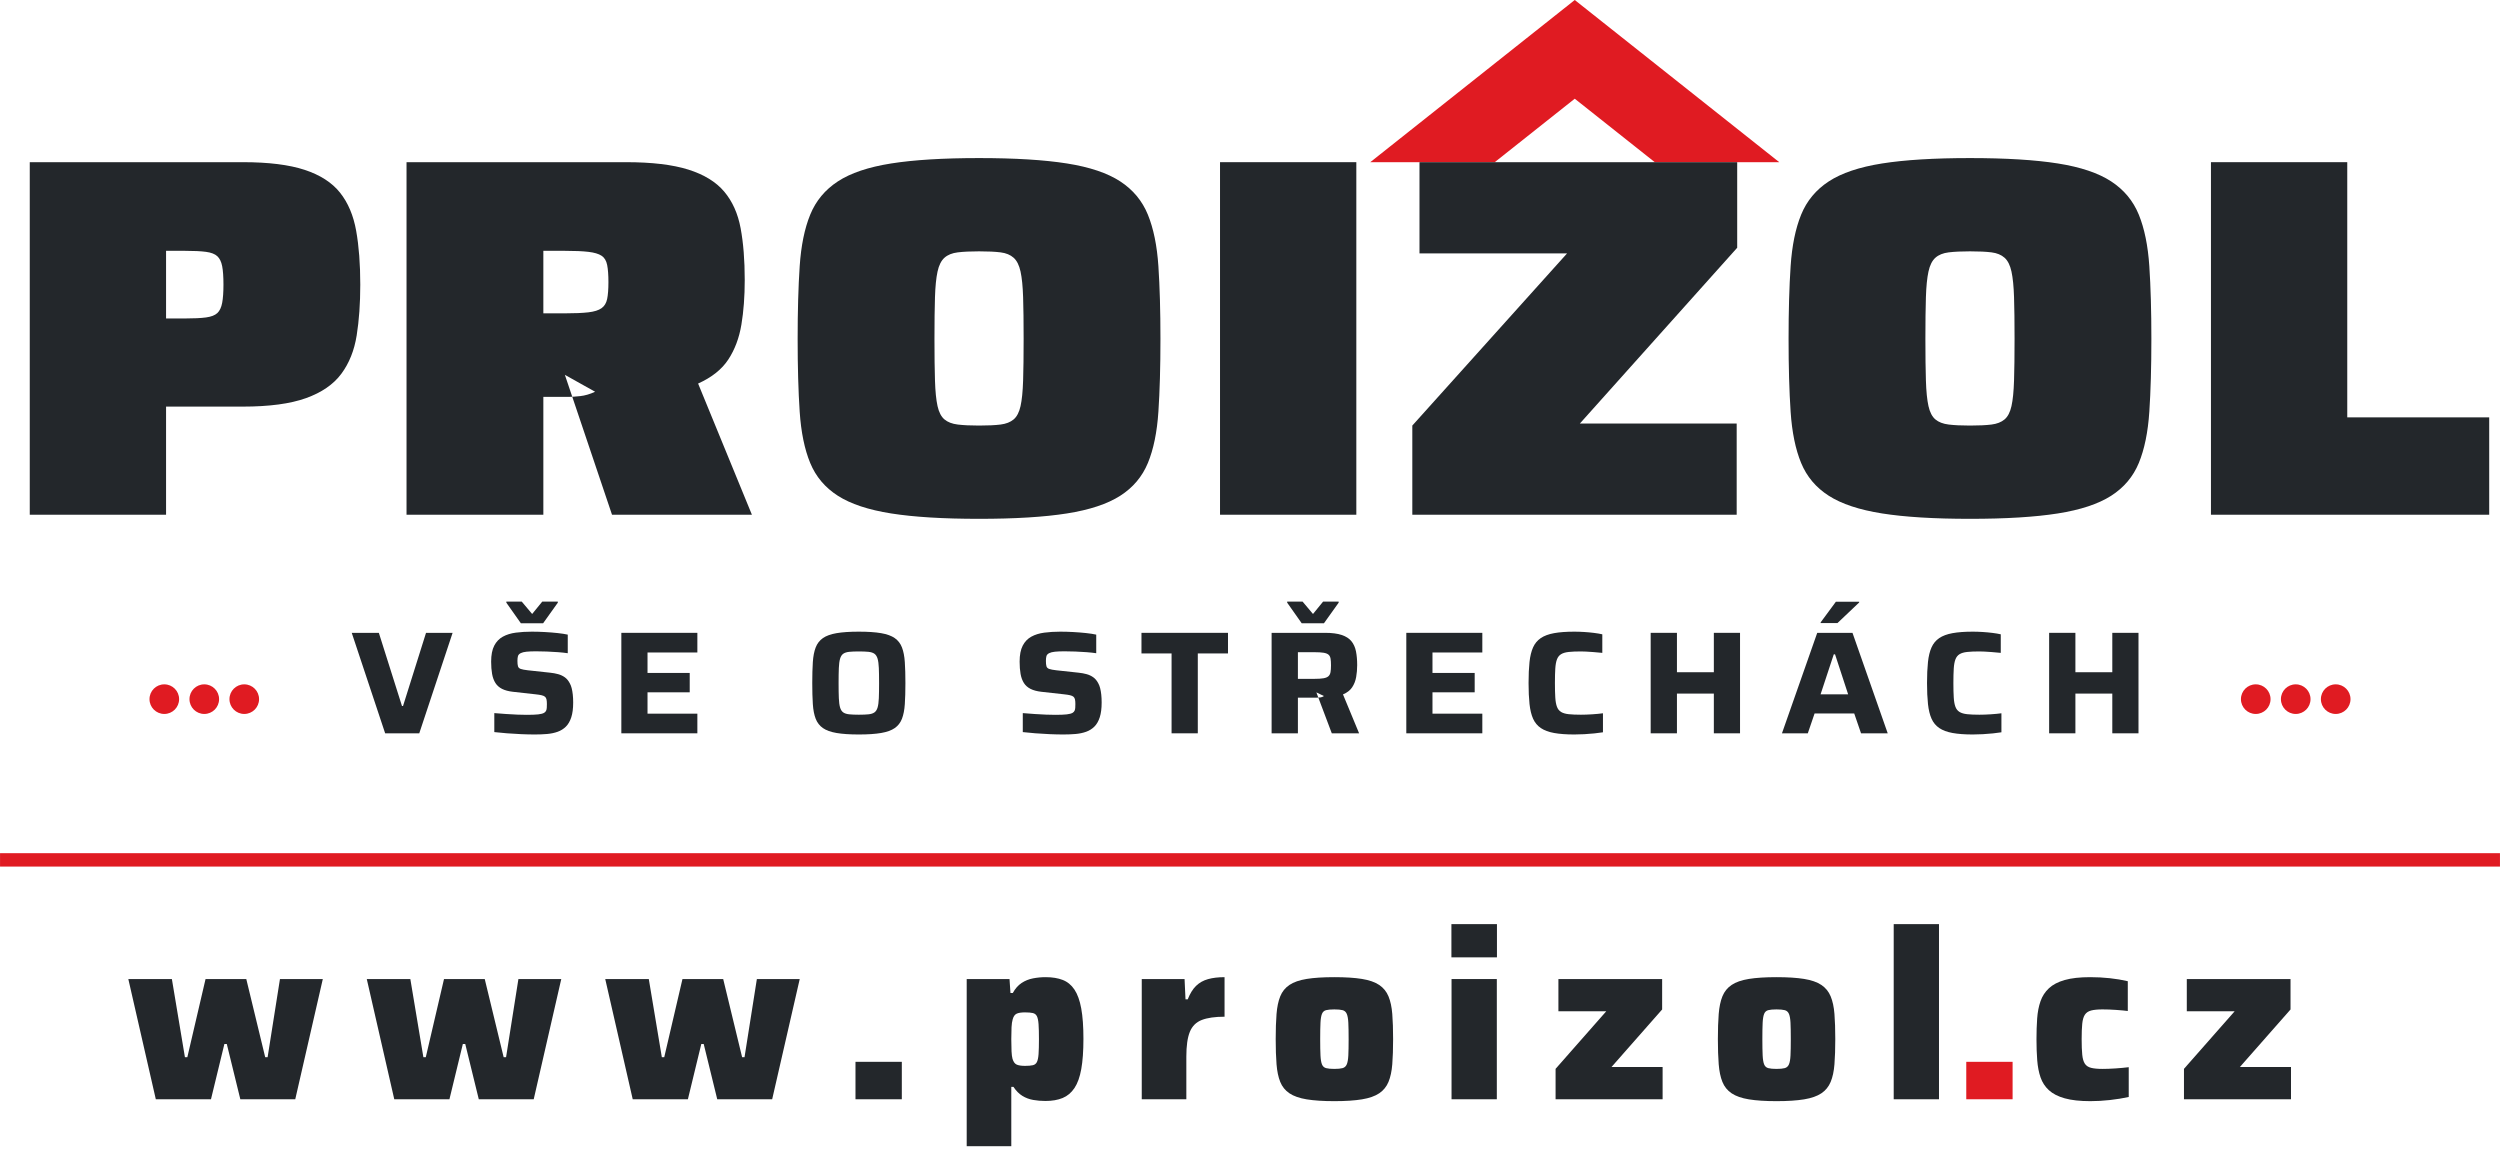
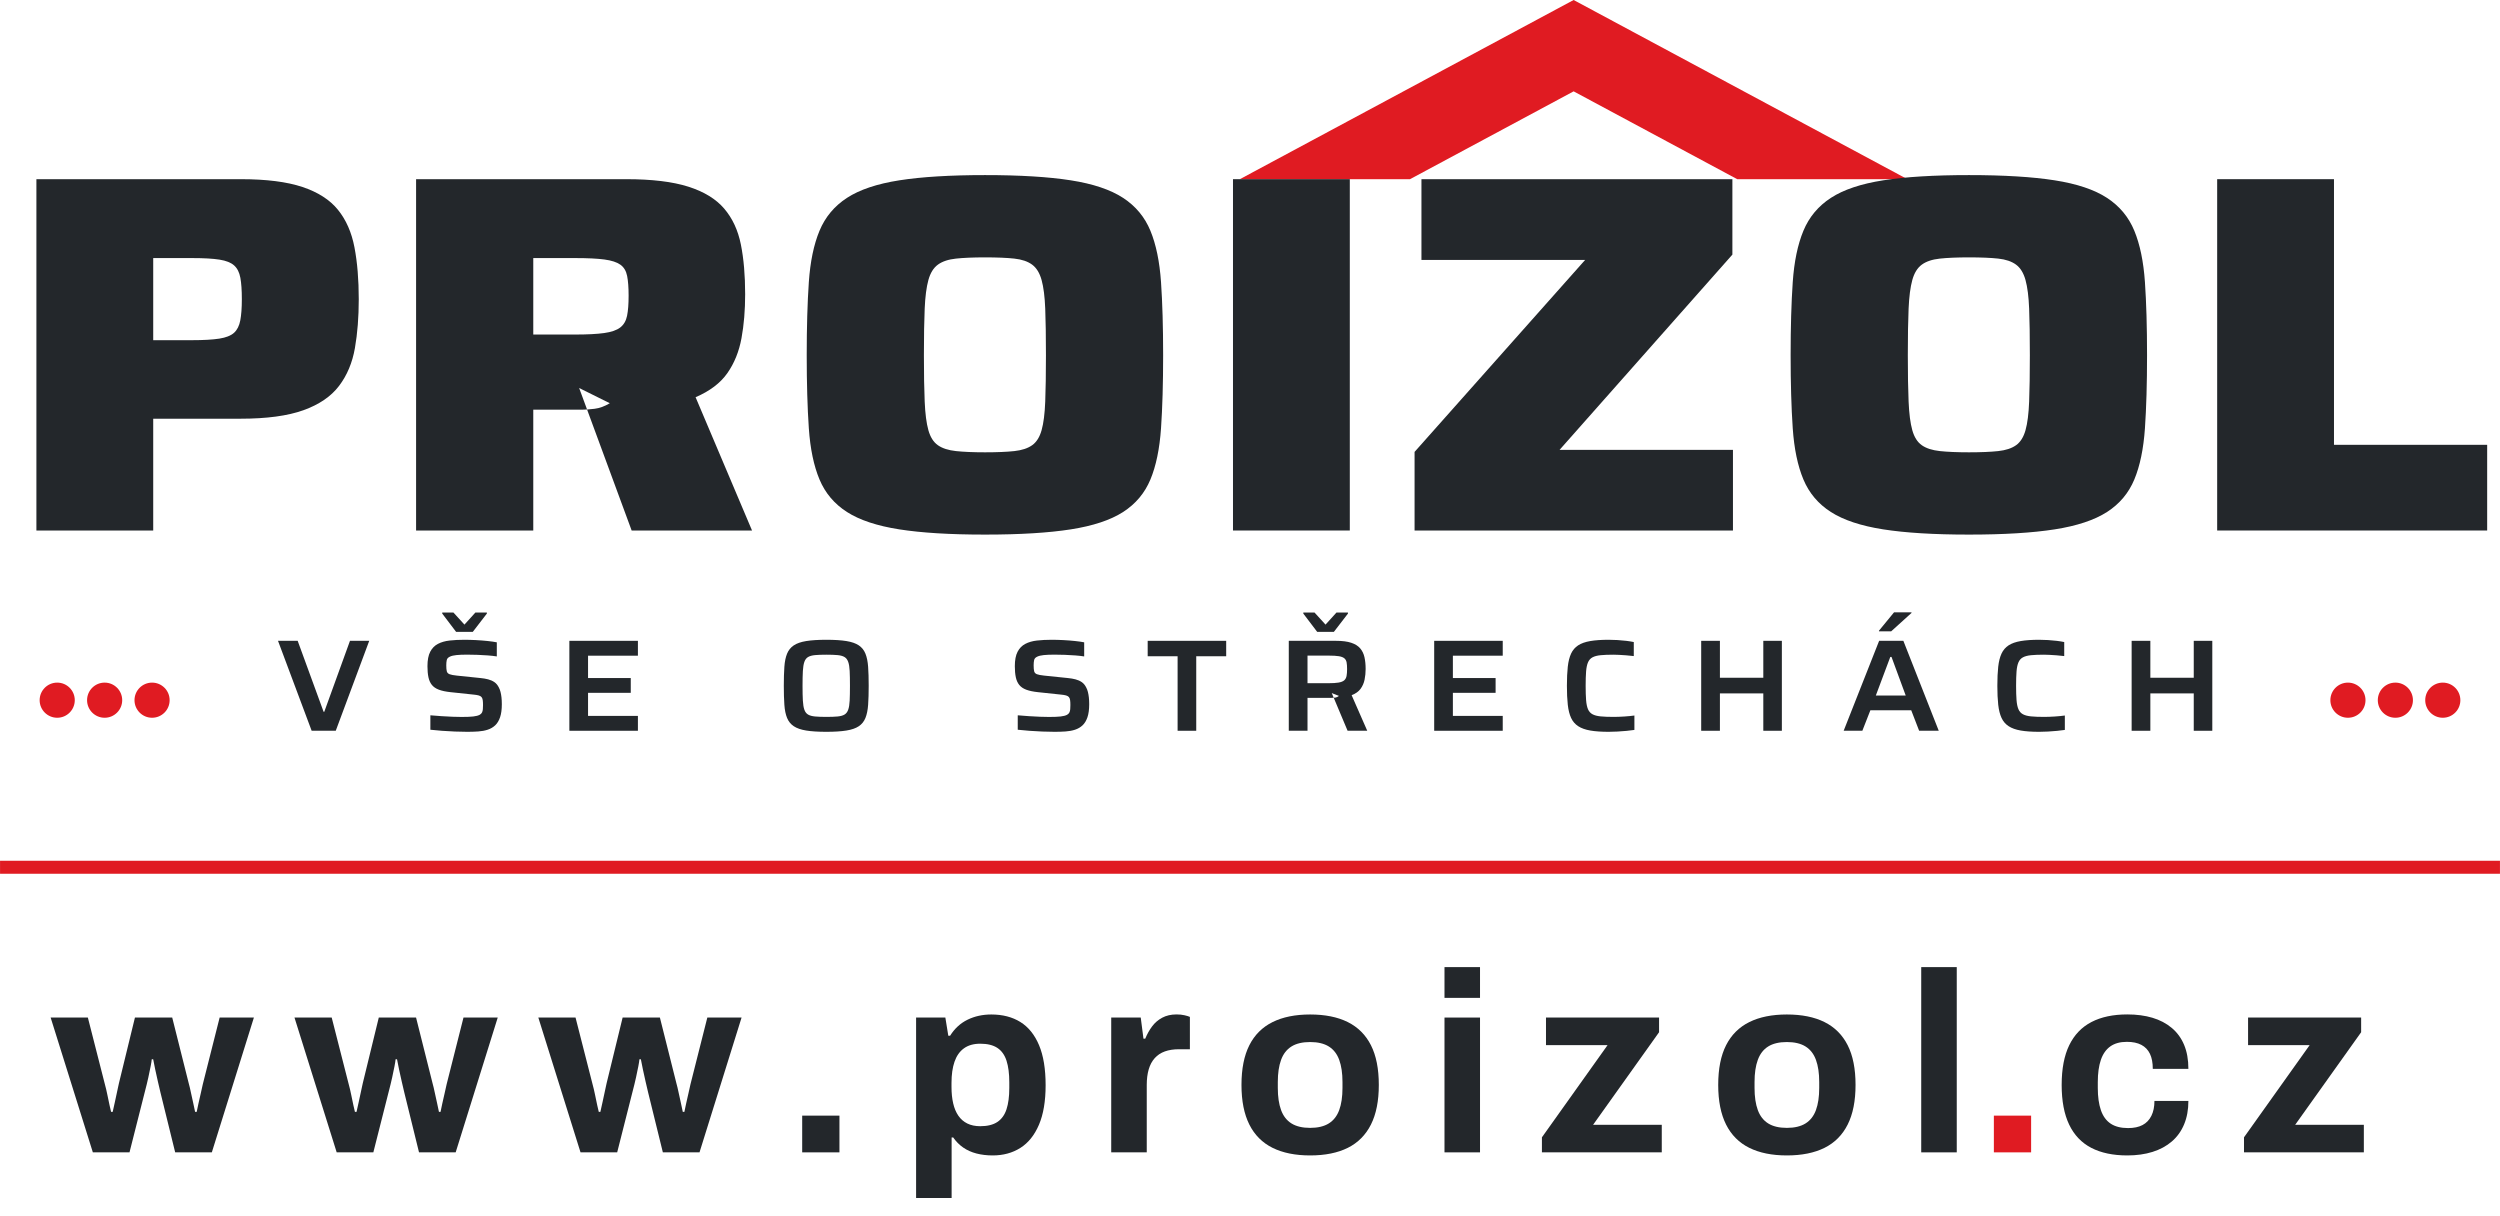
- <svg xmlns="http://www.w3.org/2000/svg" viewBox="-0.00 -0.00 7090.90 3288.00" width="250.00mm" height="115.92mm">
+ <svg xmlns="http://www.w3.org/2000/svg" viewBox="-0.00 -0.00 7115.60 3460.00" width="250.00mm" height="121.56mm">
  <g id="strecha" fill="#E01B22">
-     <path d="M 3886.60,460.00 L 4466.60,0.00 L 5046.60,460.00 L 4693.56,460.00 L 4466.60,280.00 L 4239.65,460.00 Z" />
+     <path d="M 3528.96,510.00 L 4478.96,0.00 L 5428.96,510.00 L 4944.65,510.00 L 4478.96,260.00 L 4013.27,510.00 Z" />
  </g>
-   <g id="napis" fill="#23272B" fill-rule="evenodd" transform="translate(0.00,1460.00)">
+   <g id="napis" fill="#23272B" fill-rule="evenodd" transform="translate(0.00,1510.00)">
    <g transform="scale(1.453488,-1.453488)">
      <g transform="translate(0.00,0)">
-         <path d="M58 0V688H474Q549 688 594.5 673.0Q640 658 663.5 628.5Q687 599 695.0 554.0Q703 509 703 449Q703 394 696.0 350.0Q689 306 666.0 275.0Q643 244 597.0 227.5Q551 211 474 211H324V0ZM324 383H361Q387 383 402.0 385.0Q417 387 424.0 393.5Q431 400 433.5 413.5Q436 427 436 449Q436 472 433.5 485.0Q431 498 424.0 504.5Q417 511 402.0 513.0Q387 515 361 515H324Z" />
+         <path d="M71.208 0V688H471.623Q546.358 688 592.123 672.736Q637.887 657.472 661.783 627.972Q685.679 598.472 694.075 554.396Q702.472 510.321 702.472 452.962Q702.472 400.34 694.943 357.265Q687.415 314.189 663.887 283.189Q640.358 252.189 594.094 235.557Q547.83 218.925 470.83 218.925H299.961V0ZM299.961 372.698H375.529Q409.718 372.698 429.341 375.754Q448.964 378.811 458.209 387.16Q467.455 395.509 470.483 411.519Q473.512 427.528 473.512 452.962Q473.512 479.132 470.615 494.906Q467.719 510.68 458.474 519.029Q449.228 527.378 429.87 530.435Q410.511 533.492 376.586 533.492H299.961Z" />
      </g>
-       <g transform="translate(736.26,0)">
-         <path d="M57 0V688H485Q561 688 607.0 673.5Q653 659 677.0 630.5Q701 602 709.0 559.0Q717 516 717 458Q717 410 710.5 371.0Q704 332 685.0 303.0Q666 274 626 256L731 0H458L366 273L425 240Q410 233 396.0 231.5Q382 230 374 230H324V0ZM324 393H366Q395 393 412.0 395.0Q429 397 437.5 403.0Q446 409 448.5 421.0Q451 433 451 454Q451 475 448.5 487.5Q446 500 437.5 505.5Q429 511 412.0 513.0Q395 515 366 515H324Z" />
+       <g transform="translate(744.26,0)">
+         <path d="M70.472 0V688H481.83Q557.302 688 603.434 673.368Q649.566 658.736 673.83 630.368Q698.094 602 706.49 560.057Q714.887 518.113 714.887 462.755Q714.887 415.812 707.726 376.68Q700.566 337.547 680.113 308.283Q659.66 279.019 617.811 261.019L728.358 0H492.606L389.775 279.076L449.832 249.246Q434.567 240.132 420.039 238.368Q405.511 236.604 395.397 236.604H299.961V0ZM299.961 383.754H381.322Q417.718 383.754 438.813 386.679Q459.907 389.603 470.257 397.585Q480.606 405.566 483.634 420.472Q486.662 435.377 486.662 459.812Q486.662 483.717 483.766 498.463Q480.87 513.208 470.521 520.557Q460.172 527.907 439.341 530.699Q418.511 533.492 382.378 533.492H299.961Z" />
      </g>
-       <g transform="translate(1507.51,0)">
-         <path d="M403 -8Q298 -8 231.5 2.5Q165 13 127.5 37.0Q90 61 73.5 101.0Q57 141 53.0 201.0Q49 261 49 343Q49 425 53.0 485.0Q57 545 73.5 585.5Q90 626 127.5 650.5Q165 675 231.5 685.5Q298 696 403 696Q508 696 574.5 685.5Q641 675 678.5 650.5Q716 626 732.5 585.5Q749 545 753.0 485.0Q757 425 757 343Q757 261 753.0 201.0Q749 141 732.5 101.0Q716 61 678.5 37.0Q641 13 574.5 2.5Q508 -8 403 -8ZM403 174Q429 174 445.0 176.0Q461 178 470.5 186.0Q480 194 484.0 212.0Q488 230 489.0 262.0Q490 294 490 343Q490 393 489.0 424.5Q488 456 484.0 474.5Q480 493 470.5 501.5Q461 510 445.0 512.0Q429 514 403 514Q378 514 361.5 512.0Q345 510 335.5 501.5Q326 493 322.0 474.5Q318 456 317.0 424.5Q316 393 316 343Q316 294 317.0 262.0Q318 230 322.0 212.0Q326 194 335.5 186.0Q345 178 361.5 176.0Q378 174 403 174Z" />
+       <g transform="translate(1522.51,0)">
+         <path d="M406.369 -8Q303.812 -8 238.5 2.236Q173.189 12.472 136.085 36.208Q98.982 59.943 82.217 99.943Q65.453 139.943 61.321 200.208Q57.189 260.472 57.189 343.264Q57.189 426.057 61.321 486.321Q65.453 546.585 82.217 586.953Q98.982 627.321 136.085 651.425Q173.189 675.528 238.558 685.764Q303.926 696 406.434 696Q508.942 696 574.311 685.764Q639.679 675.528 676.651 651.425Q713.623 627.321 730.255 586.953Q746.887 546.585 751.019 486.321Q755.151 426.057 755.151 343.264Q755.151 260.472 751.019 200.208Q746.887 139.943 730.255 99.943Q713.623 59.943 676.676 36.208Q639.729 12.472 574.328 2.236Q508.927 -8 406.369 -8ZM406.434 153.131Q441.757 153.131 463.794 155.527Q485.832 157.923 498.634 167.01Q511.436 176.096 517.153 196.444Q522.87 216.792 524.266 252.49Q525.662 288.188 525.662 343.264Q525.662 399.076 524.266 434.406Q522.87 469.737 517.153 490.452Q511.436 511.168 498.634 520.622Q485.832 530.077 463.757 532.473Q441.682 534.869 406.303 534.869Q371.924 534.869 349.48 532.473Q327.037 530.077 314.103 520.652Q301.168 511.227 295.451 490.482Q289.734 469.737 288.206 434.406Q286.678 399.076 286.678 343.264Q286.678 288.188 288.206 252.49Q289.734 216.792 295.451 196.414Q301.168 176.037 314.103 166.98Q327.037 157.923 349.517 155.527Q371.998 153.131 406.434 153.131Z" />
      </g>
-       <g transform="translate(2322.77,0)">
-         <path d="M58 0V688H324V0Z" />
+       <g transform="translate(2343.77,0)">
+         <path d="M70.68 0V688H299.433V0Z" />
      </g>
-       <g transform="translate(2713.02,0)">
-         <path d="M43 0V174L345 510H57V688H677V521L370 178H676V0Z" />
+       <g transform="translate(2722.02,0)">
+         <path d="M48.019 0V153.923L381.983 529.812H61.491V688H670.396V540.284L331.96 157.923H671.509V0Z" />
      </g>
-       <g transform="translate(3441.28,0)">
-         <path d="M403 -8Q298 -8 231.5 2.5Q165 13 127.5 37.0Q90 61 73.5 101.0Q57 141 53.0 201.0Q49 261 49 343Q49 425 53.0 485.0Q57 545 73.5 585.5Q90 626 127.5 650.5Q165 675 231.5 685.5Q298 696 403 696Q508 696 574.5 685.5Q641 675 678.5 650.5Q716 626 732.5 585.5Q749 545 753.0 485.0Q757 425 757 343Q757 261 753.0 201.0Q749 141 732.5 101.0Q716 61 678.5 37.0Q641 13 574.5 2.5Q508 -8 403 -8ZM403 174Q429 174 445.0 176.0Q461 178 470.5 186.0Q480 194 484.0 212.0Q488 230 489.0 262.0Q490 294 490 343Q490 393 489.0 424.5Q488 456 484.0 474.5Q480 493 470.5 501.5Q461 510 445.0 512.0Q429 514 403 514Q378 514 361.5 512.0Q345 510 335.5 501.5Q326 493 322.0 474.5Q318 456 317.0 424.5Q316 393 316 343Q316 294 317.0 262.0Q318 230 322.0 212.0Q326 194 335.5 186.0Q345 178 361.5 176.0Q378 174 403 174Z" />
+       <g transform="translate(3449.28,0)">
+         <path d="M406.369 -8Q303.812 -8 238.5 2.236Q173.189 12.472 136.085 36.208Q98.982 59.943 82.217 99.943Q65.453 139.943 61.321 200.208Q57.189 260.472 57.189 343.264Q57.189 426.057 61.321 486.321Q65.453 546.585 82.217 586.953Q98.982 627.321 136.085 651.425Q173.189 675.528 238.558 685.764Q303.926 696 406.434 696Q508.942 696 574.311 685.764Q639.679 675.528 676.651 651.425Q713.623 627.321 730.255 586.953Q746.887 546.585 751.019 486.321Q755.151 426.057 755.151 343.264Q755.151 260.472 751.019 200.208Q746.887 139.943 730.255 99.943Q713.623 59.943 676.676 36.208Q639.729 12.472 574.328 2.236Q508.927 -8 406.369 -8ZM406.434 153.131Q441.757 153.131 463.794 155.527Q485.832 157.923 498.634 167.01Q511.436 176.096 517.153 196.444Q522.87 216.792 524.266 252.49Q525.662 288.188 525.662 343.264Q525.662 399.076 524.266 434.406Q522.87 469.737 517.153 490.452Q511.436 511.168 498.634 520.622Q485.832 530.077 463.757 532.473Q441.682 534.869 406.303 534.869Q371.924 534.869 349.48 532.473Q327.037 530.077 314.103 520.652Q301.168 511.227 295.451 490.482Q289.734 469.737 288.206 434.406Q286.678 399.076 286.678 343.264Q286.678 288.188 288.206 252.49Q289.734 216.792 295.451 196.414Q301.168 176.037 314.103 166.98Q327.037 157.923 349.517 155.527Q371.998 153.131 406.434 153.131Z" />
      </g>
-       <g transform="translate(4256.54,0)">
-         <path d="M58 0V688H324V190H601V0Z" />
+       <g transform="translate(4270.54,0)">
+         <path d="M71.208 0V688H299.961V167.81H599.943V0Z" />
      </g>
    </g>
  </g>
  <clipPath id="clip-z">
-     <g transform="translate(3943.35,1460.00)">
+     <g transform="translate(3956.43,1510.00)">
      <g transform="scale(1.453488,-1.453488)">
        <g transform="translate(0.00,0)">
-           <path d="M43 0V174L345 510H57V688H677V521L370 178H676V0Z" />
+           <path d="M48.019 0V153.923L381.983 529.812H61.491V688H670.396V540.284L331.96 157.923H671.509V0Z" />
        </g>
      </g>
    </g>
  </clipPath>
-   <rect id="z-diagonala" clip-path="url(#clip-z)" x="3420.09" y="695.00" width="2093.02" height="530.00" fill="#E01B22" />
+   <rect id="z-diagonala" clip-path="url(#clip-z)" x="3433.90" y="745.00" width="2090.12" height="530.00" fill="#E01B22" />
  <g id="tecky" fill="#E01B22">
-     <circle cx="692.73" cy="1983.10" r="42.00" />
-     <circle cx="579.33" cy="1983.10" r="42.00" />
-     <circle cx="465.93" cy="1983.10" r="42.00" />
-     <circle cx="6398.17" cy="1983.10" r="42.00" />
-     <circle cx="6511.57" cy="1983.10" r="42.00" />
-     <circle cx="6624.97" cy="1983.10" r="42.00" />
+     <circle cx="432.72" cy="1992.96" r="50.00" />
+     <circle cx="297.72" cy="1992.96" r="50.00" />
+     <circle cx="162.72" cy="1992.96" r="50.00" />
+     <circle cx="6682.89" cy="1992.96" r="50.00" />
+     <circle cx="6817.89" cy="1992.96" r="50.00" />
+     <circle cx="6952.89" cy="1992.96" r="50.00" />
  </g>
-   <g id="podnadpis" fill="#23272B" fill-rule="evenodd" transform="translate(992.73,2080.00)">
-     <g transform="scale(0.414244,-0.414244)">
+   <g id="podnadpis" fill="#23272B" fill-rule="evenodd" transform="translate(782.72,2080.00)">
+     <g transform="scale(0.372093,-0.372093)">
      <g transform="translate(0.00,0)">
-         <path d="M240.529 0 11.695 688H197.317L355.663 187.096H362.994L520.416 688H702.396L474.105 0Z" />
+         <path d="M280.117 0 22.737 688H173.214L371.507 145.154H376.674L573.326 688H720.575L464.446 0Z" />
      </g>
-       <g transform="translate(914.12,0)">
-         <path d="M351.819 -8Q308.353 -8 257.988 -5.783Q207.623 -3.566 159.722 0.151Q111.82 3.868 73.808 8.365V138.355Q113.96 135.083 154.864 132.196Q195.769 129.309 232.852 127.922Q269.936 126.534 296.034 126.534Q347.024 126.534 374.417 129.608Q401.81 132.682 414.905 140.304Q424.597 146.36 428.419 154.673Q432.242 162.985 433.057 174.566Q433.871 186.146 433.871 200.096Q433.871 219.358 431.333 231.47Q428.795 243.582 421.045 250.317Q413.295 257.052 397.272 260.797Q381.249 264.542 355.053 267.201L201.16 284.321Q156.027 289.453 126.825 304.257Q97.623 319.061 81.391 344.6Q65.159 370.139 58.659 406.633Q52.16 443.127 52.16 490.846Q52.16 559.453 73.332 600.24Q94.504 641.027 132.318 661.77Q170.133 682.513 220.806 689.257Q271.479 696 330.498 696Q373.119 696 418.936 693.491Q464.754 690.983 506.343 686.526Q547.933 682.069 576.744 675.716V548.437Q548.303 552.691 510.74 555.578Q473.177 558.466 433.681 559.966Q394.185 561.466 359.659 561.466Q319.184 561.466 294.106 558.799Q269.027 556.133 255.412 549.285Q239.41 541.663 235.774 528.615Q232.138 515.568 232.138 496.013Q232.138 471.772 235.956 458.911Q239.773 446.05 254.986 440.728Q270.199 435.405 303.146 431.613L455.445 415.153Q485.041 412.153 510.558 405.153Q536.076 398.153 556.606 383.538Q577.136 368.922 591.334 341.263Q598.814 327.859 603.615 308.798Q608.416 289.737 611.133 265.519Q613.85 241.3 613.85 210.297Q613.85 149.815 600.82 109.661Q587.791 69.506 564.098 45.953Q540.406 22.4 507.618 10.613Q474.83 -1.173 435.438 -4.586Q396.046 -8 351.819 -8ZM255.714 753.461 156.235 894.557V902.072H261.497L332.951 817.111L402.339 902.072H508.71V894.557L407.96 753.461Z" />
+       <g transform="translate(1101.22,0)">
+         <path d="M369.128 -8Q325.958 -8 275.321 -5.934Q224.685 -3.868 175.889 -0.302Q127.093 3.264 87.037 7.926V118.262Q128.982 114.637 173.089 111.655Q217.197 108.674 257.691 107.192Q298.185 105.711 326.389 105.711Q383.337 105.711 415.258 109.311Q447.178 112.912 464.342 122.156Q477.144 129.533 482.251 140.149Q487.359 150.766 488.558 165.43Q489.757 180.095 489.757 197.341Q489.757 219.773 487.577 234.527Q485.397 249.28 478.546 257.544Q471.695 265.807 457.199 270.061Q442.703 274.316 419.033 276.485L240.447 295.391Q186.622 301.127 151.96 314.186Q117.298 327.244 98.477 350.768Q79.657 374.292 72.22 409.58Q64.782 444.867 64.782 494.157Q64.782 563.936 85.894 604.447Q107.005 644.957 145.02 664.718Q183.034 684.479 234.279 690.239Q285.524 696 345.733 696Q389.693 696 436.222 693.529Q482.75 691.058 524.685 686.632Q566.62 682.206 595.297 676.546V568.643Q566.222 573.326 527.482 576.308Q488.742 579.289 447.389 580.789Q406.037 582.289 369.377 582.289Q318.001 582.289 286.306 578.95Q254.611 575.611 237.167 567.33Q216.305 558.085 212.492 541.205Q208.68 524.326 208.68 499.776Q208.68 470.327 212.717 454.743Q216.754 439.158 233.857 432.551Q250.96 425.943 288.797 422.038L470.169 403.301Q502.035 400.301 529.047 393.301Q556.06 386.301 576.945 371.944Q597.829 357.587 611.135 330.418Q618.855 316.058 623.689 297.084Q628.522 278.111 631.088 255.024Q633.654 231.938 633.654 202.898Q633.654 142.701 620.27 103.426Q606.885 64.152 582.818 41.587Q558.751 19.022 525.607 8.187Q492.463 -2.648 452.771 -5.324Q413.08 -8 369.128 -8ZM283.909 756.46 177.736 896.507V904.196H263.697L347.722 812.018L431.177 904.196H519.255V896.507L411.457 756.46Z" />
      </g>
-       <g transform="translate(1779.25,0)">
-         <path d="M78.542 0V688H599.045V553.466H257.746V413.376H546.677V280.786H257.746V134.534H599.045V0Z" />
+       <g transform="translate(2155.44,0)">
+         <path d="M96.036 0V688H620.358V574.289H238.97V403.297H565.742V290.21H238.97V113.711H620.358V0Z" />
      </g>
-       <g transform="translate(3104.49,0)">
-         <path d="M379.405 -8Q286.552 -8 226.985 2.194Q167.418 12.388 133.48 35.969Q99.542 59.55 83.958 99.776Q68.373 140.001 64.463 200.307Q60.553 260.614 60.553 343.792Q60.553 426.97 64.463 487.276Q68.373 547.582 83.958 587.912Q99.542 628.242 133.48 651.927Q167.418 675.612 227.044 685.806Q286.67 696 379.472 696Q472.274 696 531.899 685.806Q591.525 675.612 625.44 651.927Q659.355 628.242 674.838 587.912Q690.321 547.582 694.344 487.276Q698.367 426.97 698.367 343.792Q698.367 260.614 694.344 200.307Q690.321 140.001 674.838 99.776Q659.355 59.55 625.465 35.969Q591.576 12.388 531.917 2.194Q472.258 -8 379.405 -8ZM379.472 127.368Q420.114 127.368 445.88 130.069Q471.647 132.771 486.3 143.145Q500.952 153.518 507.818 176.626Q514.683 199.734 516.385 240.189Q518.086 280.644 518.086 343.792Q518.086 407.148 516.385 447.498Q514.683 487.849 507.818 511.061Q500.952 534.274 486.3 544.751Q471.647 555.229 445.842 557.931Q420.037 560.632 379.337 560.632Q339.411 560.632 313.501 557.931Q287.591 555.229 272.768 544.782Q257.945 534.335 251.114 511.092Q244.283 487.849 242.558 447.498Q240.833 407.148 240.833 343.792Q240.833 280.644 242.558 240.189Q244.283 199.734 251.114 176.596Q257.945 153.457 272.768 143.114Q287.591 132.771 313.539 130.069Q339.487 127.368 379.472 127.368Z" />
+       <g transform="translate(3819.88,0)">
+         <path d="M396.99 -8Q303.633 -8 243.316 1.772Q182.999 11.544 148.22 34.798Q113.44 58.051 96.997 98.088Q80.553 138.125 76.278 198.853Q72.003 259.581 72.003 343.905Q72.003 428.229 76.278 488.957Q80.553 549.685 96.997 589.769Q113.44 629.854 148.22 653.155Q182.999 676.456 243.451 686.228Q303.903 696 397.144 696Q490.384 696 550.836 686.228Q611.288 676.456 645.774 653.155Q680.259 629.854 696.493 589.769Q712.727 549.685 717.021 488.957Q721.315 428.229 721.315 343.905Q721.315 259.581 717.021 198.853Q712.727 138.125 696.493 98.088Q680.259 58.051 645.833 34.798Q611.406 11.544 550.877 1.772Q490.348 -8 396.99 -8ZM397.144 106.091Q450.117 106.091 483.71 109.271Q517.302 112.452 536.362 123.909Q555.423 135.367 564.542 160.921Q573.66 186.475 575.841 230.616Q578.021 274.757 578.021 343.905Q578.021 413.148 575.841 457.242Q573.66 501.335 564.542 526.937Q555.423 552.538 536.362 564.043Q517.302 575.548 483.621 578.729Q449.941 581.909 396.834 581.909Q344.69 581.909 310.959 578.729Q277.228 575.548 257.752 564.113Q238.277 552.679 229.261 527.007Q220.245 501.335 217.771 457.242Q215.296 413.148 215.296 343.905Q215.296 274.757 217.771 230.616Q220.245 186.475 229.261 160.85Q238.277 135.226 257.752 123.839Q277.228 112.452 311.046 109.271Q344.864 106.091 397.144 106.091Z" />
      </g>
-       <g transform="translate(4532.74,0)">
-         <path d="M351.819 -8Q308.353 -8 257.988 -5.783Q207.623 -3.566 159.722 0.151Q111.82 3.868 73.808 8.365V138.355Q113.96 135.083 154.864 132.196Q195.769 129.309 232.852 127.922Q269.936 126.534 296.034 126.534Q347.024 126.534 374.417 129.608Q401.81 132.682 414.905 140.304Q424.597 146.36 428.419 154.673Q432.242 162.985 433.057 174.566Q433.871 186.146 433.871 200.096Q433.871 219.358 431.333 231.47Q428.795 243.582 421.045 250.317Q413.295 257.052 397.272 260.797Q381.249 264.542 355.053 267.201L201.16 284.321Q156.027 289.453 126.825 304.257Q97.623 319.061 81.391 344.6Q65.159 370.139 58.659 406.633Q52.16 443.127 52.16 490.846Q52.16 559.453 73.332 600.24Q94.504 641.027 132.318 661.77Q170.133 682.513 220.806 689.257Q271.479 696 330.498 696Q373.119 696 418.936 693.491Q464.754 690.983 506.343 686.526Q547.933 682.069 576.744 675.716V548.437Q548.303 552.691 510.74 555.578Q473.177 558.466 433.681 559.966Q394.185 561.466 359.659 561.466Q319.184 561.466 294.106 558.799Q269.027 556.133 255.412 549.285Q239.41 541.663 235.774 528.615Q232.138 515.568 232.138 496.013Q232.138 471.772 235.956 458.911Q239.773 446.05 254.986 440.728Q270.199 435.405 303.146 431.613L455.445 415.153Q485.041 412.153 510.558 405.153Q536.076 398.153 556.606 383.538Q577.136 368.922 591.334 341.263Q598.814 327.859 603.615 308.798Q608.416 289.737 611.133 265.519Q613.85 241.3 613.85 210.297Q613.85 149.815 600.82 109.661Q587.791 69.506 564.098 45.953Q540.406 22.4 507.618 10.613Q474.83 -1.173 435.438 -4.586Q396.046 -8 351.819 -8Z" />
+       <g transform="translate(5594.32,0)">
+         <path d="M369.128 -8Q325.958 -8 275.321 -5.934Q224.685 -3.868 175.889 -0.302Q127.093 3.264 87.037 7.926V118.262Q128.982 114.637 173.089 111.655Q217.197 108.674 257.691 107.192Q298.185 105.711 326.389 105.711Q383.337 105.711 415.258 109.311Q447.178 112.912 464.342 122.156Q477.144 129.533 482.251 140.149Q487.359 150.766 488.558 165.43Q489.757 180.095 489.757 197.341Q489.757 219.773 487.577 234.527Q485.397 249.28 478.546 257.544Q471.695 265.807 457.199 270.061Q442.703 274.316 419.033 276.485L240.447 295.391Q186.622 301.127 151.96 314.186Q117.298 327.244 98.477 350.768Q79.657 374.292 72.22 409.58Q64.782 444.867 64.782 494.157Q64.782 563.936 85.894 604.447Q107.005 644.957 145.02 664.718Q183.034 684.479 234.279 690.239Q285.524 696 345.733 696Q389.693 696 436.222 693.529Q482.75 691.058 524.685 686.632Q566.62 682.206 595.297 676.546V568.643Q566.222 573.326 527.482 576.308Q488.742 579.289 447.389 580.789Q406.037 582.289 369.377 582.289Q318.001 582.289 286.306 578.95Q254.611 575.611 237.167 567.33Q216.305 558.085 212.492 541.205Q208.68 524.326 208.68 499.776Q208.68 470.327 212.717 454.743Q216.754 439.158 233.857 432.551Q250.96 425.943 288.797 422.038L470.169 403.301Q502.035 400.301 529.047 393.301Q556.06 386.301 576.945 371.944Q597.829 357.587 611.135 330.418Q618.855 316.058 623.689 297.084Q628.522 278.111 631.088 255.024Q633.654 231.938 633.654 202.898Q633.654 142.701 620.27 103.426Q606.885 64.152 582.818 41.587Q558.751 19.022 525.607 8.187Q492.463 -2.648 452.771 -5.324Q413.08 -8 369.128 -8Z" />
      </g>
-       <g transform="translate(5397.86,0)">
-         <path d="M227.475 0V546.943H21.373V688H613.794V546.943H407.05V0Z" />
+       <g transform="translate(6648.54,0)">
+         <path d="M255.691 0V569.969H26.816V688H627.33V569.969H398.228V0Z" />
      </g>
-       <g transform="translate(6231.98,0)">
-         <path d="M78.334 0V688H443.709Q514.643 688 558.37 673.33Q602.097 658.66 625.034 630.295Q647.971 601.931 656.119 560.788Q664.267 519.645 664.267 467.012Q664.267 424.74 657.313 385.275Q650.359 345.811 629.728 314.92Q609.096 284.029 567.076 266.392L677.36 0H490.445L384.852 280.201L436.765 255.171Q424.977 247.175 412.695 245.698Q400.413 244.22 387.031 244.22H258.389V0ZM258.389 372.923H370.603Q410.116 372.923 433.074 376.791Q456.032 380.66 467.273 390.724Q478.514 400.788 481.739 418.843Q484.964 436.898 484.964 465.276Q484.964 493.18 482.1 510.83Q479.237 528.48 468.369 538.134Q457.501 547.788 434.701 551.599Q411.902 555.41 371.759 555.41H258.389ZM284.466 753.461 184.987 894.557V902.072H290.248L361.703 817.111L431.091 902.072H537.461V894.557L436.711 753.461Z" />
+       <g transform="translate(7658.76,0)">
+         <path d="M95.941 0V688H456.853Q528.914 688 573.76 673.084Q618.606 658.169 642.428 629.981Q666.25 601.794 675.047 562.004Q683.844 522.215 683.844 472.651Q683.844 430.834 675.819 391.175Q667.794 351.517 644.945 320.555Q622.095 289.593 576.727 272.042L696.145 0H545.778L424.637 288.308L479.537 266.696Q466.041 255.669 452.136 253.787Q438.231 251.905 423.927 251.905H239.197V0ZM239.197 363.747H398.859Q448.95 363.747 477.675 368.766Q506.401 373.785 520.192 386.071Q533.984 398.356 537.958 419.388Q541.932 440.421 541.932 472.123Q541.932 502.782 538.307 522.715Q534.682 542.648 521.05 554.158Q507.417 565.668 479.298 570.29Q451.178 574.913 401.565 574.913H239.197ZM313.254 756.46 207.081 896.507V904.196H293.042L377.067 812.018L460.522 904.196H548.6V896.507L440.802 756.46Z" />
      </g>
-       <g transform="translate(7154.11,0)">
-         <path d="M78.542 0V688H599.045V553.466H257.746V413.376H546.677V280.786H257.746V134.534H599.045V0Z" />
+       <g transform="translate(8770.98,0)">
+         <path d="M96.036 0V688H620.358V574.289H238.97V403.297H565.742V290.21H238.97V113.711H620.358V0Z" />
      </g>
-       <g transform="translate(8009.23,0)">
-         <path d="M374.286 -8Q291.42 -8 235.457 2.194Q179.495 12.388 144.444 36.082Q109.393 59.776 91.453 99.993Q73.513 140.21 67.033 200.516Q60.553 260.822 60.553 344Q60.553 427.45 66.929 487.652Q73.305 547.854 91.245 588.071Q109.185 628.288 144.1 651.95Q179.015 675.612 235.113 685.806Q291.212 696 374.286 696Q406.508 696 441.522 693.783Q476.536 691.566 509.05 687.462Q541.564 683.358 565.474 677.924V550.812Q530.651 554.292 502.794 556.439Q474.937 558.586 454.156 559.609Q433.376 560.632 418.893 560.632Q368.279 560.632 335.364 557.066Q302.448 553.5 283.292 541.793Q264.136 530.087 255.097 506.48Q246.058 482.872 243.55 443.499Q241.042 404.125 241.042 344Q241.042 284.169 243.55 244.544Q246.058 204.919 255.097 181.304Q264.136 157.688 283.292 146.094Q302.448 134.5 335.364 130.934Q368.279 127.368 418.893 127.368Q453.806 127.368 496.223 130.142Q538.64 132.916 569.954 137.188V6.954Q545.554 2.954 511.965 -0.523Q478.376 -4 442.584 -6.0Q406.792 -8 374.286 -8Z" />
+       <g transform="translate(9810.20,0)">
+         <path d="M391.667 -8Q307.897 -8 251.127 1.772Q194.358 11.544 158.56 34.816Q122.762 58.088 104.102 98.154Q85.442 138.22 78.722 198.948Q72.003 259.676 72.003 344Q72.003 428.949 78.675 489.629Q85.347 550.31 104.007 590.376Q122.667 630.442 158.153 653.449Q193.638 676.456 250.72 686.228Q307.802 696 391.667 696Q423.943 696 459.081 693.934Q494.22 691.868 526.858 687.82Q559.497 683.773 583.588 678.641V571.358Q553.592 575.078 524.566 577.2Q495.54 579.321 471.076 580.615Q446.611 581.909 428.904 581.909Q369.359 581.909 330.031 578.041Q290.704 574.173 267.567 561.598Q244.43 549.024 233.319 523.164Q222.208 497.305 218.8 453.918Q215.391 410.53 215.391 344Q215.391 277.713 218.8 234.156Q222.208 190.6 233.319 164.77Q244.43 138.94 267.567 126.383Q290.704 113.827 330.031 109.959Q369.359 106.091 428.904 106.091Q466.982 106.091 511.419 109.054Q555.856 112.017 588.308 116.642V6.412Q562.708 2.412 528.73 -0.794Q494.753 -4 459.075 -6.0Q423.397 -8 391.667 -8Z" />
      </g>
-       <g transform="translate(8827.35,0)">
-         <path d="M78.542 0V688H258.389V418.264H511.068V688H690.371V0H511.068V272.017H258.389V0Z" />
+       <g transform="translate(10813.42,0)">
+         <path d="M96.036 0V688H239.197V405.544H571.164V688H713.076V0H571.164V285.87H239.197V0Z" />
      </g>
-       <g transform="translate(9795.48,0)">
-         <path d="M9.36 0 250.87 688H492.24L733.477 0H550.813L504.216 135.773H232.73L186.318 0ZM273.791 267.062H462.427L372.795 540.938H364.221ZM274.341 754.738V759.738L378.526 900.931H538.046V895.931L389.246 754.738Z" />
+       <g transform="translate(11979.65,0)">
+         <path d="M19.583 0 290.948 688H476.275L747.015 0H596.991L536.441 156.713H223.923L162.498 0ZM265.607 269.405H494.382L385.647 564.646H376.274ZM289.727 760.55V765.55L405.15 906.18H538.363V901.18L383.039 760.55Z" />
      </g>
-       <g transform="translate(10737.60,0)">
-         <path d="M374.286 -8Q291.42 -8 235.457 2.194Q179.495 12.388 144.444 36.082Q109.393 59.776 91.453 99.993Q73.513 140.21 67.033 200.516Q60.553 260.822 60.553 344Q60.553 427.45 66.929 487.652Q73.305 547.854 91.245 588.071Q109.185 628.288 144.1 651.95Q179.015 675.612 235.113 685.806Q291.212 696 374.286 696Q406.508 696 441.522 693.783Q476.536 691.566 509.05 687.462Q541.564 683.358 565.474 677.924V550.812Q530.651 554.292 502.794 556.439Q474.937 558.586 454.156 559.609Q433.376 560.632 418.893 560.632Q368.279 560.632 335.364 557.066Q302.448 553.5 283.292 541.793Q264.136 530.087 255.097 506.48Q246.058 482.872 243.55 443.499Q241.042 404.125 241.042 344Q241.042 284.169 243.55 244.544Q246.058 204.919 255.097 181.304Q264.136 157.688 283.292 146.094Q302.448 134.5 335.364 130.934Q368.279 127.368 418.893 127.368Q453.806 127.368 496.223 130.142Q538.64 132.916 569.954 137.188V6.954Q545.554 2.954 511.965 -0.523Q478.376 -4 442.584 -6.0Q406.792 -8 374.286 -8Z" />
+       <g transform="translate(13102.87,0)">
+         <path d="M391.667 -8Q307.897 -8 251.127 1.772Q194.358 11.544 158.56 34.816Q122.762 58.088 104.102 98.154Q85.442 138.22 78.722 198.948Q72.003 259.676 72.003 344Q72.003 428.949 78.675 489.629Q85.347 550.31 104.007 590.376Q122.667 630.442 158.153 653.449Q193.638 676.456 250.72 686.228Q307.802 696 391.667 696Q423.943 696 459.081 693.934Q494.22 691.868 526.858 687.82Q559.497 683.773 583.588 678.641V571.358Q553.592 575.078 524.566 577.2Q495.54 579.321 471.076 580.615Q446.611 581.909 428.904 581.909Q369.359 581.909 330.031 578.041Q290.704 574.173 267.567 561.598Q244.43 549.024 233.319 523.164Q222.208 497.305 218.8 453.918Q215.391 410.53 215.391 344Q215.391 277.713 218.8 234.156Q222.208 190.6 233.319 164.77Q244.43 138.94 267.567 126.383Q290.704 113.827 330.031 109.959Q369.359 106.091 428.904 106.091Q466.982 106.091 511.419 109.054Q555.856 112.017 588.308 116.642V6.412Q562.708 2.412 528.73 -0.794Q494.753 -4 459.075 -6.0Q423.397 -8 391.667 -8Z" />
      </g>
-       <g transform="translate(11555.72,0)">
-         <path d="M78.542 0V688H258.389V418.264H511.068V688H690.371V0H511.068V272.017H258.389V0Z" />
+       <g transform="translate(14106.09,0)">
+         <path d="M96.036 0V688H239.197V405.544H571.164V688H713.076V0H571.164V285.87H239.197V0Z" />
      </g>
    </g>
  </g>
-   <rect id="linka" x="0" y="2420.00" width="7090.90" height="38.00" fill="#E01B22" />
-   <g id="adresa" fill="#23272B" fill-rule="evenodd" transform="translate(354.54,3118.00)">
-     <g transform="scale(0.668605,-0.668605)">
+   <rect id="linka" x="0" y="2450.00" width="7115.60" height="37.00" fill="#E01B22" />
+   <g id="adresa" fill="#23272B" fill-rule="evenodd" transform="translate(142.31,3280.00)">
+     <g transform="scale(0.728863,-0.728863)">
      <g transform="translate(0.00,0)">
-         <path d="M130.586 0 13.962 510H198.773L254.094 178.414H264.302L341.604 510H514.414L594.66 178.414H604.868L657.246 510H839.056L722.168 0H489.132L431.717 234.53H421.509L364.622 0Z" />
+         <path d="M167.174 0 2.348 526.435H147.697L213.74 267.611Q219.305 247.567 223.849 224.98Q228.392 202.393 232.371 184.132Q236.349 165.871 238.436 158.088H244.653Q249.306 177.61 253.849 199.48Q258.393 221.349 262.654 240.48Q266.914 259.61 269.001 269.741L331.566 526.435H477.133L541.828 268.741Q545.828 254.741 549.98 234.502Q554.132 214.263 558.893 193.871Q563.654 173.48 566.524 158.088H572.741Q575.393 171.827 579.654 191.001Q583.915 210.176 588.567 230.241Q593.22 250.306 596.654 266.393L662.35 526.435H796.09L631.828 0H488.697L430.871 235.129Q426.654 253.694 421.045 277.151Q415.436 300.607 410.719 323.846Q406.001 347.086 402.784 363.651H397.219Q396.567 355.129 393.023 336.694Q389.48 318.259 383.871 292.564Q378.262 266.868 369.914 235.347L310.306 0Z" />
      </g>
-       <g transform="translate(1011.61,0)">
-         <path d="M130.586 0 13.962 510H198.773L254.094 178.414H264.302L341.604 510H514.414L594.66 178.414H604.868L657.246 510H839.056L722.168 0H489.132L431.717 234.53H421.509L364.622 0Z" />
+       <g transform="translate(952.24,0)">
+         <path d="M167.174 0 2.348 526.435H147.697L213.74 267.611Q219.305 247.567 223.849 224.98Q228.392 202.393 232.371 184.132Q236.349 165.871 238.436 158.088H244.653Q249.306 177.61 253.849 199.48Q258.393 221.349 262.654 240.48Q266.914 259.61 269.001 269.741L331.566 526.435H477.133L541.828 268.741Q545.828 254.741 549.98 234.502Q554.132 214.263 558.893 193.871Q563.654 173.48 566.524 158.088H572.741Q575.393 171.827 579.654 191.001Q583.915 210.176 588.567 230.241Q593.22 250.306 596.654 266.393L662.35 526.435H796.09L631.828 0H488.697L430.871 235.129Q426.654 253.694 421.045 277.151Q415.436 300.607 410.719 323.846Q406.001 347.086 402.784 363.651H397.219Q396.567 355.129 393.023 336.694Q389.48 318.259 383.871 292.564Q378.262 266.868 369.914 235.347L310.306 0Z" />
      </g>
-       <g transform="translate(2023.22,0)">
-         <path d="M130.586 0 13.962 510H198.773L254.094 178.414H264.302L341.604 510H514.414L594.66 178.414H604.868L657.246 510H839.056L722.168 0H489.132L431.717 234.53H421.509L364.622 0Z" />
+       <g transform="translate(1904.48,0)">
+         <path d="M167.174 0 2.348 526.435H147.697L213.74 267.611Q219.305 247.567 223.849 224.98Q228.392 202.393 232.371 184.132Q236.349 165.871 238.436 158.088H244.653Q249.306 177.61 253.849 199.48Q258.393 221.349 262.654 240.48Q266.914 259.61 269.001 269.741L331.566 526.435H477.133L541.828 268.741Q545.828 254.741 549.98 234.502Q554.132 214.263 558.893 193.871Q563.654 173.48 566.524 158.088H572.741Q575.393 171.827 579.654 191.001Q583.915 210.176 588.567 230.241Q593.22 250.306 596.654 266.393L662.35 526.435H796.09L631.828 0H488.697L430.871 235.129Q426.654 253.694 421.045 277.151Q415.436 300.607 410.719 323.846Q406.001 347.086 402.784 363.651H397.219Q396.567 355.129 393.023 336.694Q389.48 318.259 383.871 292.564Q378.262 266.868 369.914 235.347L310.306 0Z" />
      </g>
-       <g transform="translate(3034.84,0)">
-         <path d="M64 0V158.848H260.546V0Z" />
+       <g transform="translate(2856.72,0)">
+         <path d="M80.565 0V143.436H226.044V0Z" />
      </g>
-       <g transform="translate(3518.45,0)">
-         <path d="M52.189 -199V510H233.829L237.829 450.887H247.773Q263.037 478.679 284.961 493.208Q306.886 507.736 333.443 512.868Q359.999 518 387.056 518Q429.169 518 459.49 506.236Q489.811 494.472 509.339 465.208Q528.868 435.943 538.132 385.075Q547.396 334.208 547.396 256.736Q547.396 179.264 538.264 128.264Q529.132 77.264 509.368 47.632Q489.603 18 459.179 5.368Q428.754 -7.264 385.905 -7.264Q359.263 -7.264 334.31 -2.868Q309.358 1.528 288.329 14.425Q267.301 27.321 250.565 52.585H241.358V-199ZM299.528 141.678Q320.812 141.678 332.746 144.471Q344.68 147.263 350.029 157.98Q355.378 168.698 357.039 191.603Q358.699 214.509 358.699 255Q358.699 295.491 357.039 318.529Q355.378 341.567 350.029 352.284Q344.68 363.001 332.746 365.793Q320.812 368.586 299.528 368.586Q276.245 368.586 264.443 363.237Q252.641 357.887 247.528 340.095Q243.414 326.246 242.386 305.576Q241.358 284.906 241.358 255Q241.358 224.094 242.386 203.453Q243.414 182.811 246.528 171.641Q252.377 152.113 264.679 146.895Q276.981 141.678 299.528 141.678Z" />
+       <g transform="translate(3317.96,0)">
+         <path d="M64.13 -178.218V526.435H178.392L189.914 455.348H196.914Q223.349 497.652 265.131 518.044Q306.914 538.435 357.914 538.435Q424.001 538.435 471.262 509.109Q518.523 479.783 544.24 418.674Q569.958 357.565 569.958 262.217Q569.958 168.652 543.849 107.652Q517.74 46.652 471.262 17.326Q424.784 -12 363.392 -12Q329.131 -12 299.892 -4.435Q270.653 3.13 247.871 18.978Q225.088 34.826 209.088 58.174H202.871V-178.218ZM314.696 102.131Q356.653 102.131 381.522 118.653Q406.391 135.174 417.239 168.348Q428.087 201.522 428.087 251.304V273.783Q428.087 324.348 417.239 357.913Q406.391 391.478 381.522 407.891Q356.653 424.304 314.696 424.304Q275.87 424.304 250.892 406.173Q225.914 388.043 214.175 353.934Q202.436 319.826 202.436 271.609V255.043Q202.436 219.522 209.001 191.196Q215.566 162.87 229.197 143.066Q242.827 123.261 264.131 112.696Q285.436 102.131 314.696 102.131Z" />
      </g>
-       <g transform="translate(4261.06,0)">
-         <path d="M52.189 0V510H233.829L237.829 423.943H247.301Q261.773 460.736 282.565 481.0Q303.358 501.264 333.282 509.632Q363.207 518 403.471 518V350.227Q342.622 350.227 306.858 336.378Q271.093 322.529 256.225 286.048Q241.358 249.567 241.358 181.038V0Z" />
+       <g transform="translate(4080.19,0)">
+         <path d="M63.913 0V526.435H179.175L189.827 444.087H196.827Q207.479 470.174 223.284 491.565Q239.088 512.957 262.958 525.804Q286.827 538.652 319.175 538.652Q336.045 538.652 350.088 535.435Q364.132 532.217 371.132 529V402.695H328.262Q297.044 402.695 273.371 394.195Q249.697 385.695 233.849 368.021Q218.001 350.347 210.327 324.108Q202.653 297.869 202.653 263.173V0Z" />
      </g>
-       <g transform="translate(4844.67,0)">
-         <path d="M285.528 -8Q214.642 -8 168.33 -0.368Q122.019 7.264 95.18 25.264Q68.34 43.264 56.104 73.632Q43.868 104 40.368 148.632Q36.868 193.264 36.868 255.264Q36.868 317.264 40.368 361.764Q43.868 406.264 56.104 436.632Q68.34 467 95.18 485.0Q122.019 503 168.33 510.5Q214.642 518 285.528 518Q356.415 518 402.726 510.5Q449.038 503 475.877 485.0Q502.717 467 515.32 436.632Q527.924 406.264 531.424 361.764Q534.924 317.264 534.924 255.264Q534.924 193.264 531.424 148.632Q527.924 104 515.32 73.632Q502.717 43.264 475.877 25.264Q449.038 7.264 402.726 -0.368Q356.415 -8 285.528 -8ZM285.528 128.792Q308.132 128.792 320.463 132.084Q332.793 135.377 338.246 147.83Q343.699 160.283 344.963 185.924Q346.227 211.566 346.227 255.264Q346.227 299.698 344.963 324.84Q343.699 349.982 338.246 362.435Q332.793 374.887 320.463 378.048Q308.132 381.208 285.528 381.208Q262.924 381.208 250.594 378.048Q238.263 374.887 233.178 362.435Q228.093 349.982 226.829 324.84Q225.565 299.698 225.565 255.264Q225.565 211.566 226.829 185.924Q228.093 160.283 233.178 147.83Q238.263 135.377 250.594 132.084Q262.924 128.792 285.528 128.792Z" />
+       <g transform="translate(4614.43,0)">
+         <path d="M306.392 -12Q219.522 -12 159.674 17.717Q99.826 47.435 69.087 108.544Q38.348 169.652 38.348 263.217Q38.348 357.783 69.087 418.391Q99.826 479 159.674 508.717Q219.522 538.435 306.392 538.435Q394.044 538.435 453.609 508.717Q513.175 479 543.914 418.391Q574.653 357.783 574.653 263.217Q574.653 169.652 543.914 108.544Q513.175 47.435 453.609 17.717Q394.044 -12 306.392 -12ZM306.392 95.609Q351.566 95.609 379.435 113.022Q407.304 130.435 420.044 165.218Q432.783 200 432.783 251.434V274.783Q432.783 326.217 420.044 361.109Q407.304 396 379.435 413.413Q351.566 430.826 306.392 430.826Q261.218 430.826 233.457 413.413Q205.697 396 192.958 361.109Q180.219 326.217 180.219 274.783V251.434Q180.219 200 192.958 165.218Q205.697 130.435 233.457 113.022Q261.218 95.609 306.392 95.609Z" />
      </g>
-       <g transform="translate(5575.29,0)">
-         <path d="M51.661 602.038V743H244.829V602.038ZM52.189 0V510H244.301V0Z" />
+       <g transform="translate(5381.67,0)">
+         <path d="M63.913 603.304V723.435H202.653V603.304ZM63.913 0V526.435H202.653V0Z" />
      </g>
-       <g transform="translate(6029.90,0)">
-         <path d="M38.962 0V129.056L253.869 373.208H50.962V510H491.018V380.944L276.112 136.792H493.018V0Z" />
+       <g transform="translate(5802.91,0)">
+         <path d="M23.13 0V58.739L279.564 418.826H39.043V526.435H480.61V469.13L222.958 107.609H491.175V0Z" />
      </g>
-       <g transform="translate(6720.51,0)">
-         <path d="M285.528 -8Q214.642 -8 168.33 -0.368Q122.019 7.264 95.18 25.264Q68.34 43.264 56.104 73.632Q43.868 104 40.368 148.632Q36.868 193.264 36.868 255.264Q36.868 317.264 40.368 361.764Q43.868 406.264 56.104 436.632Q68.34 467 95.18 485.0Q122.019 503 168.33 510.5Q214.642 518 285.528 518Q356.415 518 402.726 510.5Q449.038 503 475.877 485.0Q502.717 467 515.32 436.632Q527.924 406.264 531.424 361.764Q534.924 317.264 534.924 255.264Q534.924 193.264 531.424 148.632Q527.924 104 515.32 73.632Q502.717 43.264 475.877 25.264Q449.038 7.264 402.726 -0.368Q356.415 -8 285.528 -8ZM285.528 128.792Q308.132 128.792 320.463 132.084Q332.793 135.377 338.246 147.83Q343.699 160.283 344.963 185.924Q346.227 211.566 346.227 255.264Q346.227 299.698 344.963 324.84Q343.699 349.982 338.246 362.435Q332.793 374.887 320.463 378.048Q308.132 381.208 285.528 381.208Q262.924 381.208 250.594 378.048Q238.263 374.887 233.178 362.435Q228.093 349.982 226.829 324.84Q225.565 299.698 225.565 255.264Q225.565 211.566 226.829 185.924Q228.093 160.283 233.178 147.83Q238.263 135.377 250.594 132.084Q262.924 128.792 285.528 128.792Z" />
+       <g transform="translate(6476.15,0)">
+         <path d="M306.392 -12Q219.522 -12 159.674 17.717Q99.826 47.435 69.087 108.544Q38.348 169.652 38.348 263.217Q38.348 357.783 69.087 418.391Q99.826 479 159.674 508.717Q219.522 538.435 306.392 538.435Q394.044 538.435 453.609 508.717Q513.175 479 543.914 418.391Q574.653 357.783 574.653 263.217Q574.653 169.652 543.914 108.544Q513.175 47.435 453.609 17.717Q394.044 -12 306.392 -12ZM306.392 95.609Q351.566 95.609 379.435 113.022Q407.304 130.435 420.044 165.218Q432.783 200 432.783 251.434V274.783Q432.783 326.217 420.044 361.109Q407.304 396 379.435 413.413Q351.566 430.826 306.392 430.826Q261.218 430.826 233.457 413.413Q205.697 396 192.958 361.109Q180.219 326.217 180.219 274.783V251.434Q180.219 200 192.958 165.218Q205.697 130.435 233.457 113.022Q261.218 95.609 306.392 95.609Z" />
      </g>
-       <g transform="translate(7451.12,0)">
-         <path d="M52.189 0V743H244.301V0Z" />
+       <g transform="translate(7243.39,0)">
+         <path d="M63.913 0V723.435H202.653V0Z" />
      </g>
    </g>
  </g>
-   <g id="adresa-tecka" fill="#E01B22" fill-rule="evenodd" transform="translate(5534.31,3118.00)">
-     <g transform="scale(0.668605,-0.668605)">
+   <g id="adresa-tecka" fill="#E01B22" fill-rule="evenodd" transform="translate(5616.36,3280.00)">
+     <g transform="scale(0.728863,-0.728863)">
      <g transform="translate(0.00,0)">
-         <path d="M64 0V158.848H260.546V0Z" />
+         <path d="M80.565 0V143.436H226.044V0Z" />
      </g>
    </g>
  </g>
-   <g id="adresa-cz" fill="#23272B" fill-rule="evenodd" transform="translate(5751.60,3118.00)">
-     <g transform="scale(0.668605,-0.668605)">
+   <g id="adresa-cz" fill="#23272B" fill-rule="evenodd" transform="translate(5840.12,3280.00)">
+     <g transform="scale(0.728863,-0.728863)">
      <g transform="translate(0.00,0)">
-         <path d="M265.321 -8Q199.434 -8 156.755 3.972Q114.076 15.943 89.604 38.415Q65.132 60.887 54.132 92.755Q43.132 124.623 40 165.651Q36.868 206.679 36.868 254.528Q36.868 301.849 39.765 342.613Q42.661 383.377 53.925 415.745Q65.189 448.113 89.661 470.953Q114.132 493.792 156.547 505.896Q198.962 518 264.792 518Q306.943 518 347.679 513.632Q388.415 509.264 424.245 500.792V374.416Q405.188 376.944 374.66 379.076Q344.132 381.208 317.132 381.208Q286.433 381.208 268.688 376.548Q250.943 371.887 242.254 358.802Q233.565 345.717 231.037 320.708Q228.508 295.698 228.508 255Q228.508 214.038 231.037 188.896Q233.565 163.754 242.15 150.801Q250.735 137.848 268.613 133.32Q286.49 128.792 317.66 128.792Q340.924 128.792 371.424 130.792Q401.924 132.792 428.245 136.056V9.679Q390.943 1.472 348.236 -3.264Q305.528 -8 265.321 -8Z" />
+         <path d="M294.653 -12Q210.914 -12 153.805 17.717Q96.696 47.435 67.522 108.544Q38.348 169.652 38.348 263.217Q38.348 357.783 67.913 418.5Q97.479 479.217 154.587 508.935Q211.696 538.652 294.653 538.652Q349.175 538.652 392.784 525.652Q436.393 512.652 468.175 486.044Q499.958 459.435 516.589 419.565Q533.219 379.696 533.219 325.956H394.218Q394.218 361.652 383.109 384.782Q372.001 407.913 349.609 419.76Q327.218 431.608 293.088 431.608Q253.392 431.608 228.371 413.804Q203.349 396 191.392 361.109Q179.436 326.217 179.436 274V251.434Q179.436 200 191.501 164.826Q203.566 129.653 229.588 112.24Q255.61 94.827 297.87 94.827Q331.653 94.827 354.153 106.674Q376.653 118.522 388.653 142.544Q400.653 166.566 400.653 200.913H533.219Q533.219 149.522 516.589 109.544Q499.958 69.565 468.567 42.565Q437.175 15.565 393.175 1.783Q349.175 -12 294.653 -12Z" />
      </g>
-       <g transform="translate(623.61,0)">
-         <path d="M38.962 0V129.056L253.869 373.208H50.962V510H491.018V380.944L276.112 136.792H493.018V0Z" />
+       <g transform="translate(727.24,0)">
+         <path d="M23.13 0V58.739L279.564 418.826H39.043V526.435H480.61V469.13L222.958 107.609H491.175V0Z" />
      </g>
    </g>
  </g>
</svg>
